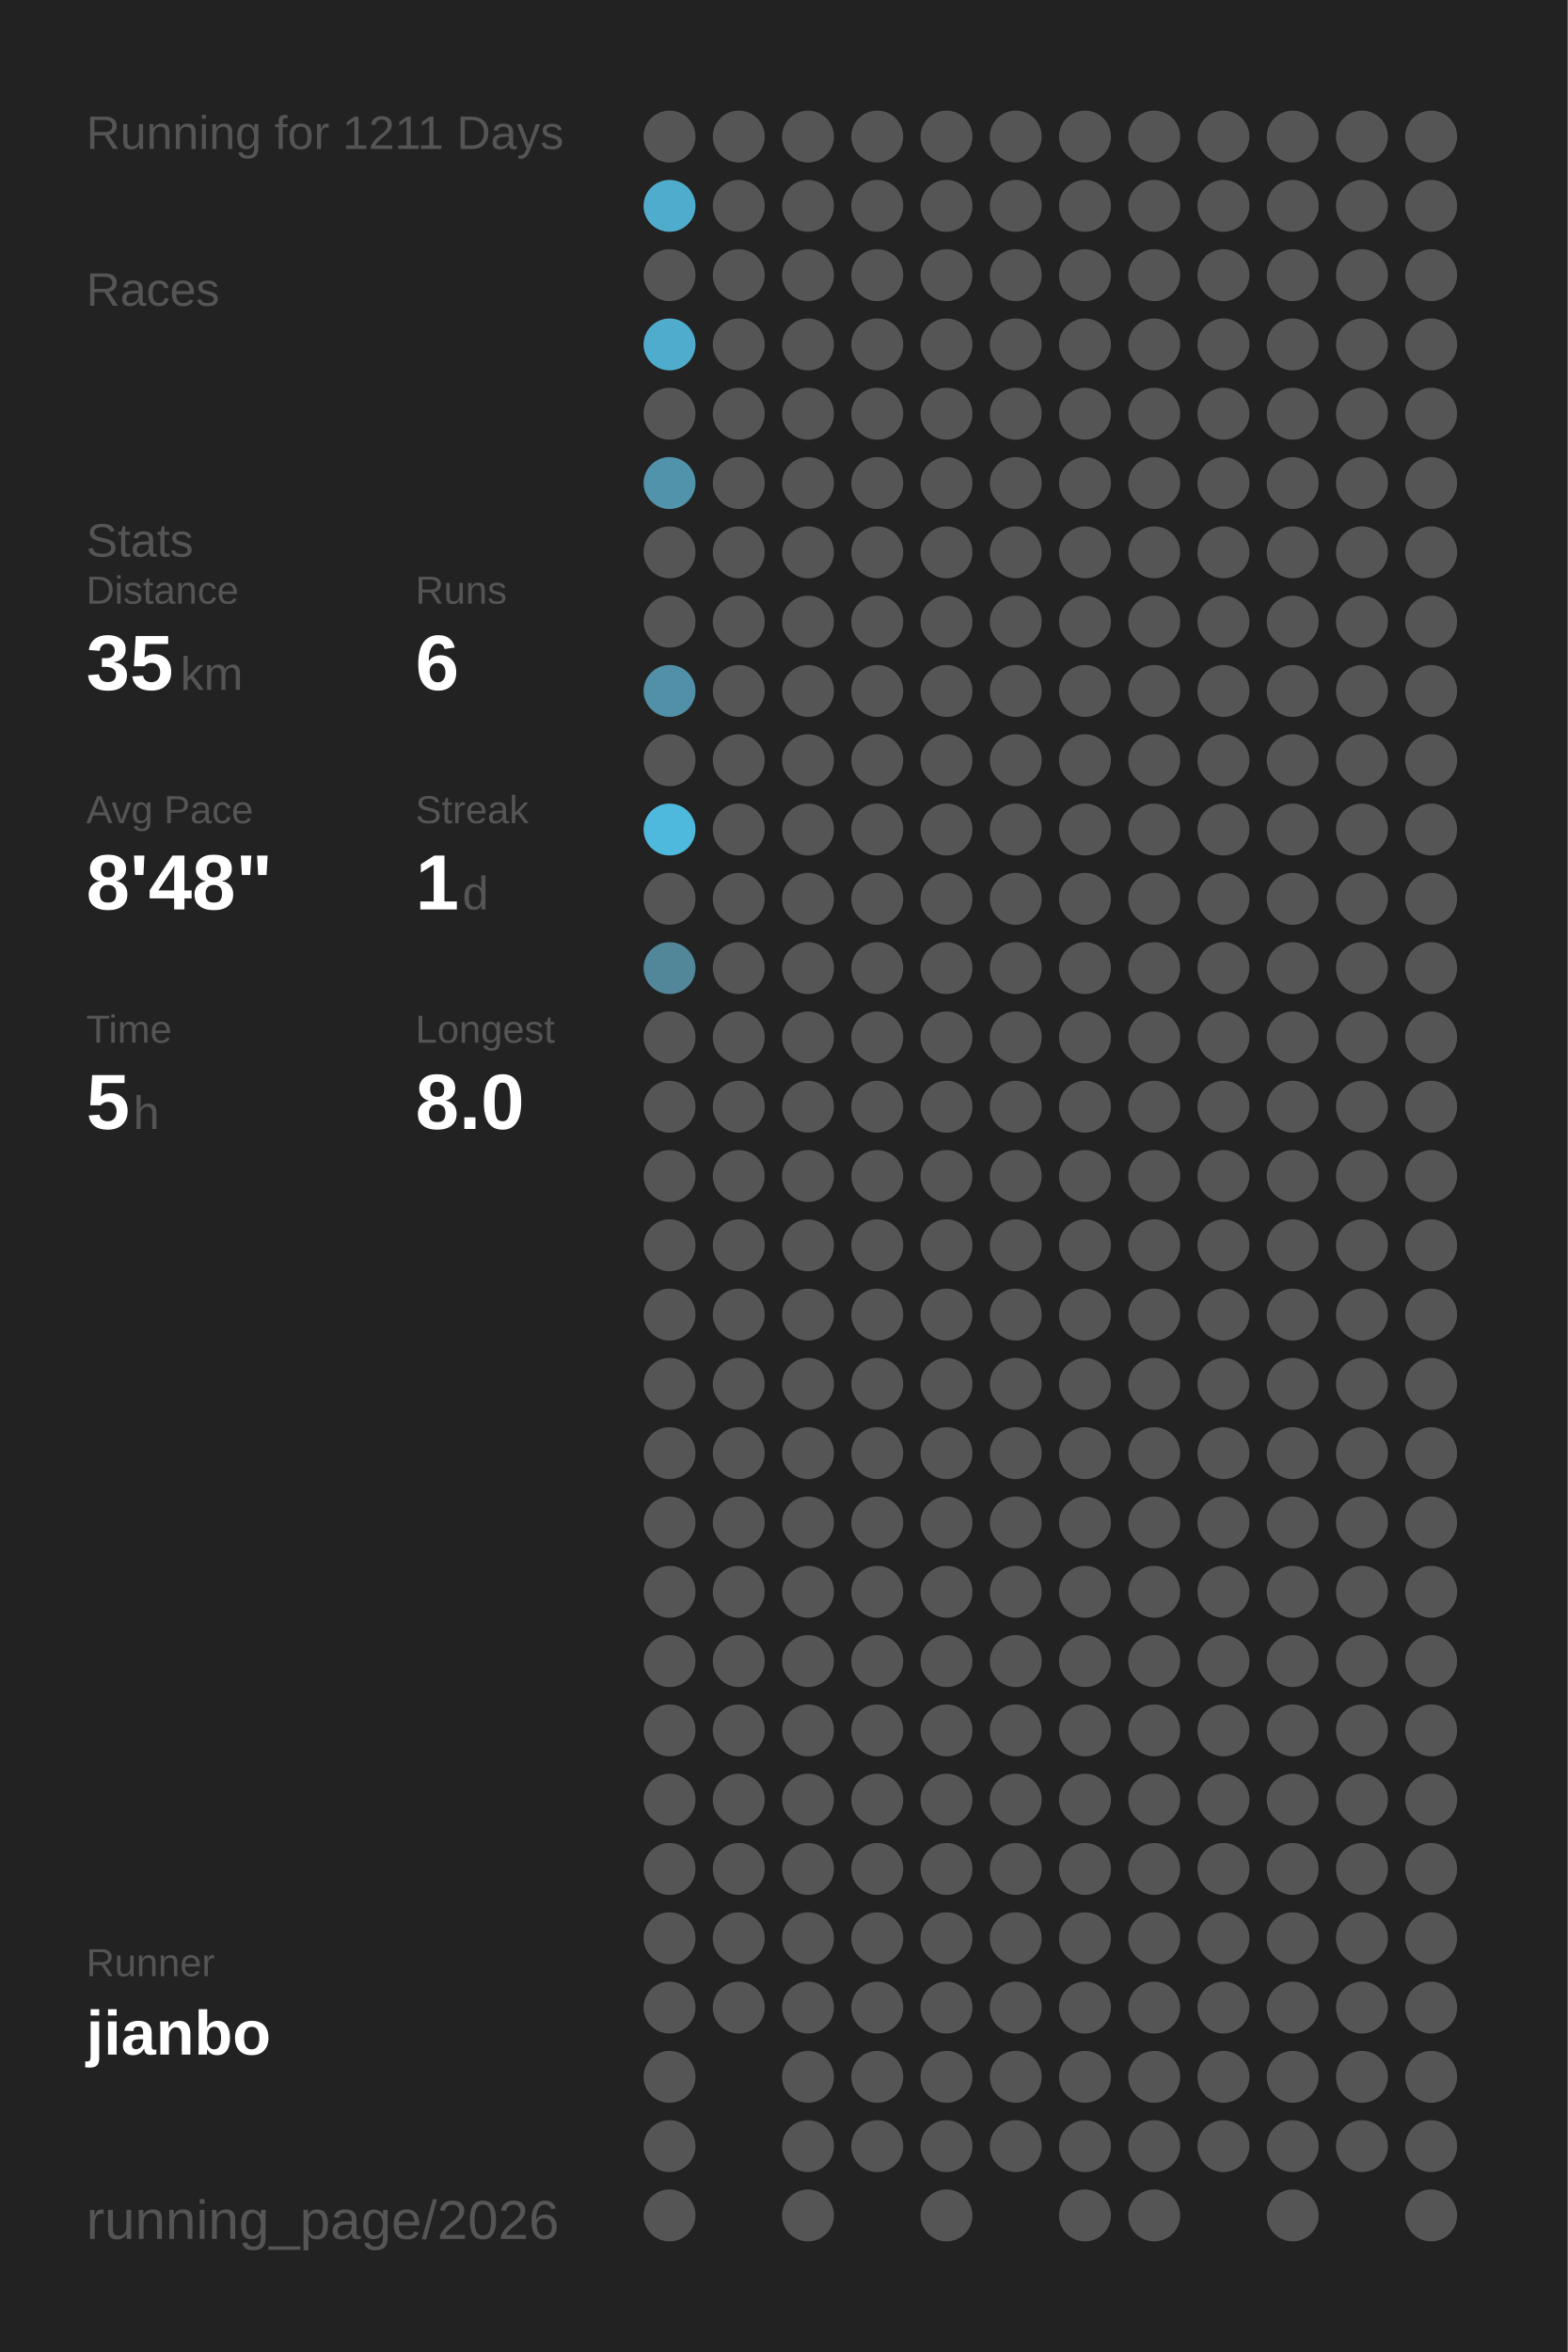
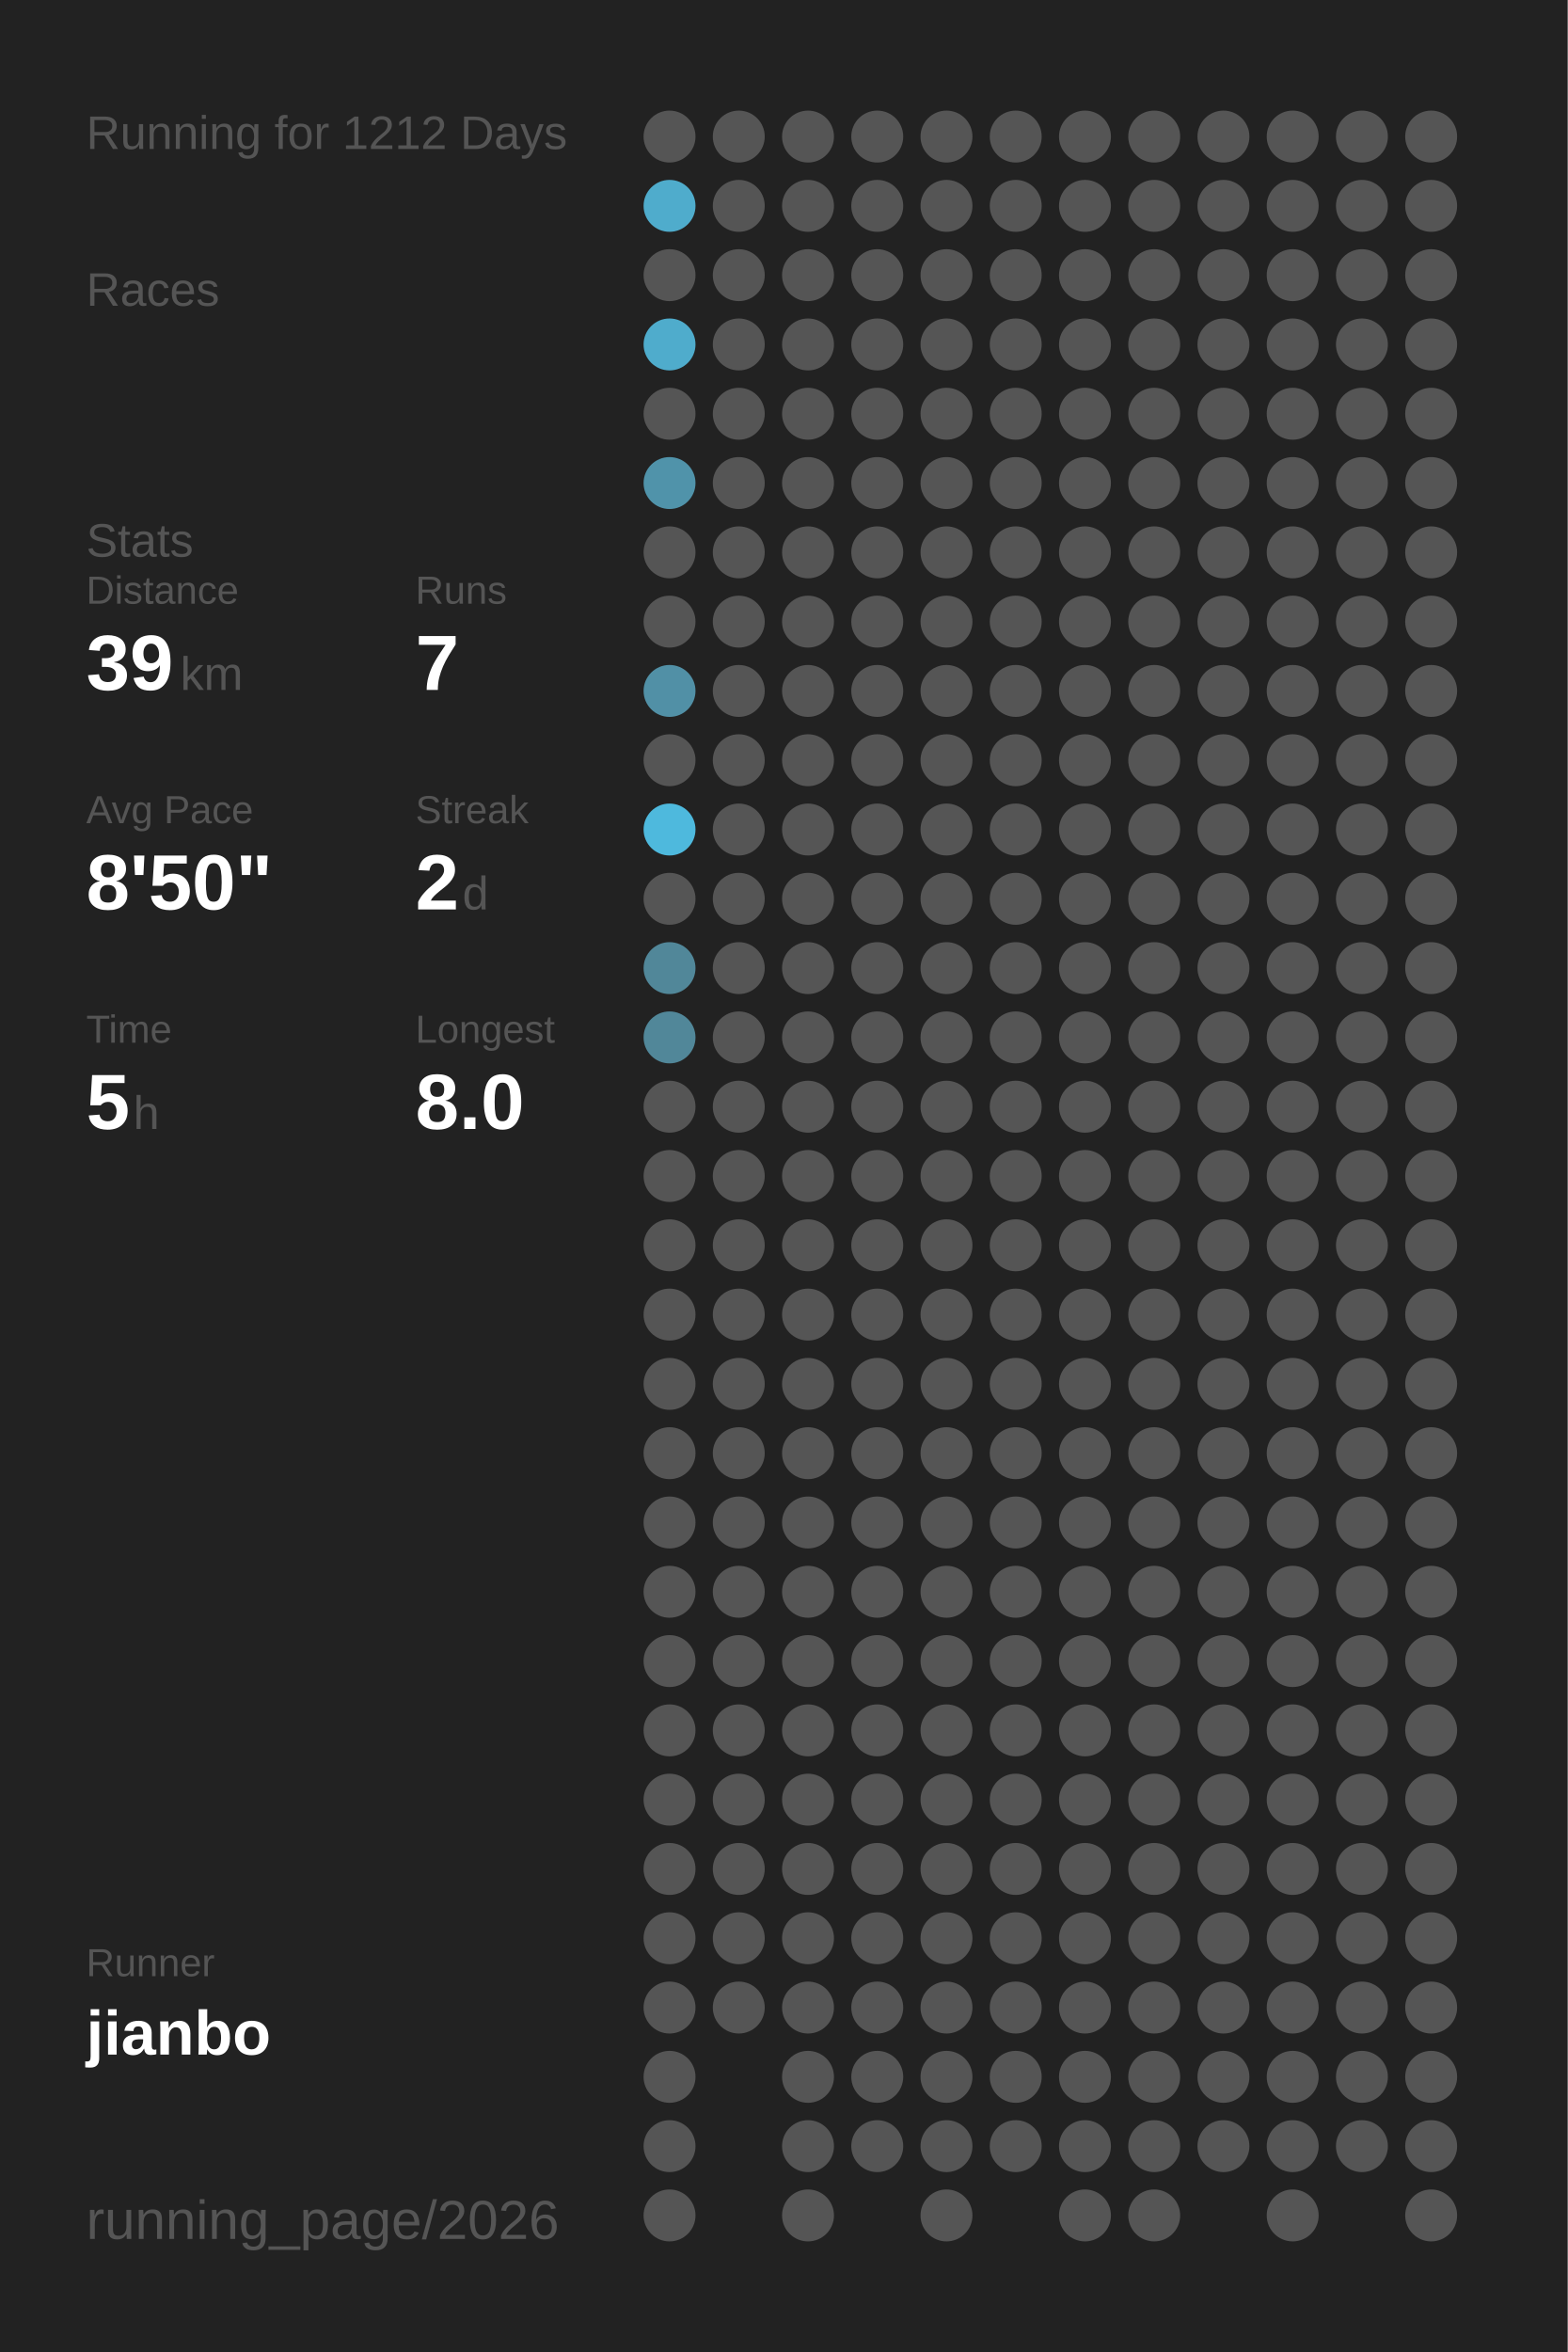
<svg xmlns="http://www.w3.org/2000/svg" baseProfile="full" height="300mm" version="1.1" viewBox="0,0,200,300" width="200mm">
  <defs />
  <rect fill="#222222" height="300" width="200" x="0" y="0" />
-   <text fill="#555555" style="font-size:6px; font-family:Arial;" x="11" y="19">Running for 1211 Days</text>
+   <text fill="#555555" style="font-size:6px; font-family:Arial;" x="11" y="19">Running for 1212 Days</text>
  <text fill="#555555" style="font-size:6px; font-family:Arial;" x="11" y="39">Races</text>
  <text fill="#555555" style="font-size:6px; font-family:Arial;" x="11" y="71">Stats</text>
  <text fill="#555555" style="font-size:5px; font-family:Arial;" x="11" y="77">Distance</text>
-   <text fill="#FFFFFF" style="font-size:10px; font-family:Arial; font-weight:bold;" x="11" y="88">35</text>
+   <text fill="#FFFFFF" style="font-size:10px; font-family:Arial; font-weight:bold;" x="11" y="88">39</text>
  <text fill="#555555" style="font-size:6px; font-family:Arial;" x="23" y="88">km</text>
  <text fill="#555555" style="font-size:5px; font-family:Arial;" x="53" y="77">Runs</text>
-   <text fill="#FFFFFF" style="font-size:10px; font-family:Arial; font-weight:bold;" x="53" y="88">6</text>
+   <text fill="#FFFFFF" style="font-size:10px; font-family:Arial; font-weight:bold;" x="53" y="88">7</text>
  <text fill="#555555" style="font-size:5px; font-family:Arial;" x="11" y="105">Avg Pace</text>
-   <text fill="#FFFFFF" style="font-size:10px; font-family:Arial; font-weight:bold;" x="11" y="116">8'48"</text>
+   <text fill="#FFFFFF" style="font-size:10px; font-family:Arial; font-weight:bold;" x="11" y="116">8'50"</text>
  <text fill="#555555" style="font-size:5px; font-family:Arial;" x="53" y="105">Streak</text>
-   <text fill="#FFFFFF" style="font-size:10px; font-family:Arial; font-weight:bold;" x="53" y="116">1</text>
+   <text fill="#FFFFFF" style="font-size:10px; font-family:Arial; font-weight:bold;" x="53" y="116">2</text>
  <text fill="#555555" style="font-size:6px; font-family:Arial;" x="59" y="116">d</text>
  <text fill="#555555" style="font-size:5px; font-family:Arial;" x="11" y="133">Time</text>
  <text fill="#FFFFFF" style="font-size:10px; font-family:Arial; font-weight:bold;" x="11" y="144">5</text>
  <text fill="#555555" style="font-size:6px; font-family:Arial;" x="17" y="144">h</text>
  <text fill="#555555" style="font-size:5px; font-family:Arial;" x="53" y="133">Longest</text>
  <text fill="#FFFFFF" style="font-size:10px; font-family:Arial; font-weight:bold;" x="53" y="144">8.0</text>
  <text fill="#555555" style="font-size:5px; font-family:Arial;" x="11" y="252.065">Runner</text>
  <text fill="#FFFFFF" style="font-size:8px; font-family:Arial; font-weight:bold;" x="11" y="262.065">jianbo</text>
  <text fill="#555555" style="font-size:7px; font-family:Arial;" x="11" y="285.581">running_page/2026</text>
  <circle cx="85.417" cy="17.419" fill="#555555" r="3.312" />
  <circle cx="85.417" cy="26.258" fill="#4faccc" r="3.312" />
  <circle cx="85.417" cy="35.097" fill="#555555" r="3.312" />
  <circle cx="85.417" cy="43.935" fill="#4faccc" r="3.312" />
  <circle cx="85.417" cy="52.774" fill="#555555" r="3.312" />
  <circle cx="85.417" cy="61.613" fill="#5093aa" r="3.312" />
  <circle cx="85.417" cy="70.452" fill="#555555" r="3.312" />
  <circle cx="85.417" cy="79.29" fill="#555555" r="3.312" />
  <circle cx="85.417" cy="88.129" fill="#5190a6" r="3.312" />
  <circle cx="85.417" cy="96.968" fill="#555555" r="3.312" />
  <circle cx="85.417" cy="105.806" fill="#4eb9dd" r="3.312" />
  <circle cx="85.417" cy="114.645" fill="#555555" r="3.312" />
  <circle cx="85.417" cy="123.484" fill="#518799" r="3.312" />
-   <circle cx="85.417" cy="132.323" fill="#555555" r="3.312" />
+   <circle cx="85.417" cy="132.323" fill="#518799" r="3.312" />
  <circle cx="85.417" cy="141.161" fill="#555555" r="3.312" />
  <circle cx="85.417" cy="150" fill="#555555" r="3.312" />
  <circle cx="85.417" cy="158.839" fill="#555555" r="3.312" />
  <circle cx="85.417" cy="167.677" fill="#555555" r="3.312" />
  <circle cx="85.417" cy="176.516" fill="#555555" r="3.312" />
  <circle cx="85.417" cy="185.355" fill="#555555" r="3.312" />
  <circle cx="85.417" cy="194.194" fill="#555555" r="3.312" />
  <circle cx="85.417" cy="203.032" fill="#555555" r="3.312" />
  <circle cx="85.417" cy="211.871" fill="#555555" r="3.312" />
  <circle cx="85.417" cy="220.71" fill="#555555" r="3.312" />
  <circle cx="85.417" cy="229.548" fill="#555555" r="3.312" />
  <circle cx="85.417" cy="238.387" fill="#555555" r="3.312" />
  <circle cx="85.417" cy="247.226" fill="#555555" r="3.312" />
  <circle cx="85.417" cy="256.065" fill="#555555" r="3.312" />
  <circle cx="85.417" cy="264.903" fill="#555555" r="3.312" />
  <circle cx="85.417" cy="273.742" fill="#555555" r="3.312" />
  <circle cx="85.417" cy="282.581" fill="#555555" r="3.312" />
  <circle cx="94.25" cy="17.419" fill="#555555" r="3.312" />
  <circle cx="94.25" cy="26.258" fill="#555555" r="3.312" />
  <circle cx="94.25" cy="35.097" fill="#555555" r="3.312" />
  <circle cx="94.25" cy="43.935" fill="#555555" r="3.312" />
  <circle cx="94.25" cy="52.774" fill="#555555" r="3.312" />
  <circle cx="94.25" cy="61.613" fill="#555555" r="3.312" />
  <circle cx="94.25" cy="70.452" fill="#555555" r="3.312" />
  <circle cx="94.25" cy="79.29" fill="#555555" r="3.312" />
  <circle cx="94.25" cy="88.129" fill="#555555" r="3.312" />
  <circle cx="94.25" cy="96.968" fill="#555555" r="3.312" />
  <circle cx="94.25" cy="105.806" fill="#555555" r="3.312" />
  <circle cx="94.25" cy="114.645" fill="#555555" r="3.312" />
  <circle cx="94.25" cy="123.484" fill="#555555" r="3.312" />
  <circle cx="94.25" cy="132.323" fill="#555555" r="3.312" />
  <circle cx="94.25" cy="141.161" fill="#555555" r="3.312" />
  <circle cx="94.25" cy="150" fill="#555555" r="3.312" />
  <circle cx="94.25" cy="158.839" fill="#555555" r="3.312" />
  <circle cx="94.25" cy="167.677" fill="#555555" r="3.312" />
  <circle cx="94.25" cy="176.516" fill="#555555" r="3.312" />
  <circle cx="94.25" cy="185.355" fill="#555555" r="3.312" />
  <circle cx="94.25" cy="194.194" fill="#555555" r="3.312" />
  <circle cx="94.25" cy="203.032" fill="#555555" r="3.312" />
  <circle cx="94.25" cy="211.871" fill="#555555" r="3.312" />
  <circle cx="94.25" cy="220.71" fill="#555555" r="3.312" />
  <circle cx="94.25" cy="229.548" fill="#555555" r="3.312" />
  <circle cx="94.25" cy="238.387" fill="#555555" r="3.312" />
  <circle cx="94.25" cy="247.226" fill="#555555" r="3.312" />
  <circle cx="94.25" cy="256.065" fill="#555555" r="3.312" />
  <circle cx="103.083" cy="17.419" fill="#555555" r="3.312" />
  <circle cx="103.083" cy="26.258" fill="#555555" r="3.312" />
  <circle cx="103.083" cy="35.097" fill="#555555" r="3.312" />
  <circle cx="103.083" cy="43.935" fill="#555555" r="3.312" />
  <circle cx="103.083" cy="52.774" fill="#555555" r="3.312" />
  <circle cx="103.083" cy="61.613" fill="#555555" r="3.312" />
  <circle cx="103.083" cy="70.452" fill="#555555" r="3.312" />
  <circle cx="103.083" cy="79.29" fill="#555555" r="3.312" />
  <circle cx="103.083" cy="88.129" fill="#555555" r="3.312" />
  <circle cx="103.083" cy="96.968" fill="#555555" r="3.312" />
  <circle cx="103.083" cy="105.806" fill="#555555" r="3.312" />
  <circle cx="103.083" cy="114.645" fill="#555555" r="3.312" />
  <circle cx="103.083" cy="123.484" fill="#555555" r="3.312" />
  <circle cx="103.083" cy="132.323" fill="#555555" r="3.312" />
  <circle cx="103.083" cy="141.161" fill="#555555" r="3.312" />
  <circle cx="103.083" cy="150" fill="#555555" r="3.312" />
  <circle cx="103.083" cy="158.839" fill="#555555" r="3.312" />
  <circle cx="103.083" cy="167.677" fill="#555555" r="3.312" />
  <circle cx="103.083" cy="176.516" fill="#555555" r="3.312" />
  <circle cx="103.083" cy="185.355" fill="#555555" r="3.312" />
  <circle cx="103.083" cy="194.194" fill="#555555" r="3.312" />
  <circle cx="103.083" cy="203.032" fill="#555555" r="3.312" />
  <circle cx="103.083" cy="211.871" fill="#555555" r="3.312" />
  <circle cx="103.083" cy="220.71" fill="#555555" r="3.312" />
  <circle cx="103.083" cy="229.548" fill="#555555" r="3.312" />
  <circle cx="103.083" cy="238.387" fill="#555555" r="3.312" />
  <circle cx="103.083" cy="247.226" fill="#555555" r="3.312" />
  <circle cx="103.083" cy="256.065" fill="#555555" r="3.312" />
  <circle cx="103.083" cy="264.903" fill="#555555" r="3.312" />
  <circle cx="103.083" cy="273.742" fill="#555555" r="3.312" />
  <circle cx="103.083" cy="282.581" fill="#555555" r="3.312" />
  <circle cx="111.917" cy="17.419" fill="#555555" r="3.312" />
  <circle cx="111.917" cy="26.258" fill="#555555" r="3.312" />
  <circle cx="111.917" cy="35.097" fill="#555555" r="3.312" />
  <circle cx="111.917" cy="43.935" fill="#555555" r="3.312" />
  <circle cx="111.917" cy="52.774" fill="#555555" r="3.312" />
  <circle cx="111.917" cy="61.613" fill="#555555" r="3.312" />
  <circle cx="111.917" cy="70.452" fill="#555555" r="3.312" />
  <circle cx="111.917" cy="79.29" fill="#555555" r="3.312" />
  <circle cx="111.917" cy="88.129" fill="#555555" r="3.312" />
  <circle cx="111.917" cy="96.968" fill="#555555" r="3.312" />
  <circle cx="111.917" cy="105.806" fill="#555555" r="3.312" />
  <circle cx="111.917" cy="114.645" fill="#555555" r="3.312" />
  <circle cx="111.917" cy="123.484" fill="#555555" r="3.312" />
  <circle cx="111.917" cy="132.323" fill="#555555" r="3.312" />
  <circle cx="111.917" cy="141.161" fill="#555555" r="3.312" />
  <circle cx="111.917" cy="150" fill="#555555" r="3.312" />
  <circle cx="111.917" cy="158.839" fill="#555555" r="3.312" />
  <circle cx="111.917" cy="167.677" fill="#555555" r="3.312" />
  <circle cx="111.917" cy="176.516" fill="#555555" r="3.312" />
  <circle cx="111.917" cy="185.355" fill="#555555" r="3.312" />
  <circle cx="111.917" cy="194.194" fill="#555555" r="3.312" />
  <circle cx="111.917" cy="203.032" fill="#555555" r="3.312" />
  <circle cx="111.917" cy="211.871" fill="#555555" r="3.312" />
  <circle cx="111.917" cy="220.71" fill="#555555" r="3.312" />
  <circle cx="111.917" cy="229.548" fill="#555555" r="3.312" />
  <circle cx="111.917" cy="238.387" fill="#555555" r="3.312" />
  <circle cx="111.917" cy="247.226" fill="#555555" r="3.312" />
  <circle cx="111.917" cy="256.065" fill="#555555" r="3.312" />
  <circle cx="111.917" cy="264.903" fill="#555555" r="3.312" />
  <circle cx="111.917" cy="273.742" fill="#555555" r="3.312" />
  <circle cx="120.75" cy="17.419" fill="#555555" r="3.312" />
  <circle cx="120.75" cy="26.258" fill="#555555" r="3.312" />
  <circle cx="120.75" cy="35.097" fill="#555555" r="3.312" />
  <circle cx="120.75" cy="43.935" fill="#555555" r="3.312" />
  <circle cx="120.75" cy="52.774" fill="#555555" r="3.312" />
  <circle cx="120.75" cy="61.613" fill="#555555" r="3.312" />
  <circle cx="120.75" cy="70.452" fill="#555555" r="3.312" />
  <circle cx="120.75" cy="79.29" fill="#555555" r="3.312" />
  <circle cx="120.75" cy="88.129" fill="#555555" r="3.312" />
  <circle cx="120.75" cy="96.968" fill="#555555" r="3.312" />
  <circle cx="120.75" cy="105.806" fill="#555555" r="3.312" />
  <circle cx="120.75" cy="114.645" fill="#555555" r="3.312" />
  <circle cx="120.75" cy="123.484" fill="#555555" r="3.312" />
  <circle cx="120.75" cy="132.323" fill="#555555" r="3.312" />
  <circle cx="120.75" cy="141.161" fill="#555555" r="3.312" />
  <circle cx="120.75" cy="150" fill="#555555" r="3.312" />
  <circle cx="120.75" cy="158.839" fill="#555555" r="3.312" />
  <circle cx="120.75" cy="167.677" fill="#555555" r="3.312" />
  <circle cx="120.75" cy="176.516" fill="#555555" r="3.312" />
  <circle cx="120.75" cy="185.355" fill="#555555" r="3.312" />
  <circle cx="120.75" cy="194.194" fill="#555555" r="3.312" />
  <circle cx="120.75" cy="203.032" fill="#555555" r="3.312" />
  <circle cx="120.75" cy="211.871" fill="#555555" r="3.312" />
  <circle cx="120.75" cy="220.71" fill="#555555" r="3.312" />
  <circle cx="120.75" cy="229.548" fill="#555555" r="3.312" />
  <circle cx="120.75" cy="238.387" fill="#555555" r="3.312" />
  <circle cx="120.75" cy="247.226" fill="#555555" r="3.312" />
  <circle cx="120.75" cy="256.065" fill="#555555" r="3.312" />
  <circle cx="120.75" cy="264.903" fill="#555555" r="3.312" />
  <circle cx="120.75" cy="273.742" fill="#555555" r="3.312" />
  <circle cx="120.75" cy="282.581" fill="#555555" r="3.312" />
  <circle cx="129.583" cy="17.419" fill="#555555" r="3.312" />
  <circle cx="129.583" cy="26.258" fill="#555555" r="3.312" />
  <circle cx="129.583" cy="35.097" fill="#555555" r="3.312" />
  <circle cx="129.583" cy="43.935" fill="#555555" r="3.312" />
  <circle cx="129.583" cy="52.774" fill="#555555" r="3.312" />
  <circle cx="129.583" cy="61.613" fill="#555555" r="3.312" />
  <circle cx="129.583" cy="70.452" fill="#555555" r="3.312" />
  <circle cx="129.583" cy="79.29" fill="#555555" r="3.312" />
  <circle cx="129.583" cy="88.129" fill="#555555" r="3.312" />
  <circle cx="129.583" cy="96.968" fill="#555555" r="3.312" />
  <circle cx="129.583" cy="105.806" fill="#555555" r="3.312" />
  <circle cx="129.583" cy="114.645" fill="#555555" r="3.312" />
  <circle cx="129.583" cy="123.484" fill="#555555" r="3.312" />
  <circle cx="129.583" cy="132.323" fill="#555555" r="3.312" />
  <circle cx="129.583" cy="141.161" fill="#555555" r="3.312" />
  <circle cx="129.583" cy="150" fill="#555555" r="3.312" />
  <circle cx="129.583" cy="158.839" fill="#555555" r="3.312" />
  <circle cx="129.583" cy="167.677" fill="#555555" r="3.312" />
  <circle cx="129.583" cy="176.516" fill="#555555" r="3.312" />
  <circle cx="129.583" cy="185.355" fill="#555555" r="3.312" />
  <circle cx="129.583" cy="194.194" fill="#555555" r="3.312" />
  <circle cx="129.583" cy="203.032" fill="#555555" r="3.312" />
  <circle cx="129.583" cy="211.871" fill="#555555" r="3.312" />
  <circle cx="129.583" cy="220.71" fill="#555555" r="3.312" />
  <circle cx="129.583" cy="229.548" fill="#555555" r="3.312" />
  <circle cx="129.583" cy="238.387" fill="#555555" r="3.312" />
  <circle cx="129.583" cy="247.226" fill="#555555" r="3.312" />
  <circle cx="129.583" cy="256.065" fill="#555555" r="3.312" />
  <circle cx="129.583" cy="264.903" fill="#555555" r="3.312" />
  <circle cx="129.583" cy="273.742" fill="#555555" r="3.312" />
  <circle cx="138.417" cy="17.419" fill="#555555" r="3.312" />
  <circle cx="138.417" cy="26.258" fill="#555555" r="3.312" />
  <circle cx="138.417" cy="35.097" fill="#555555" r="3.312" />
  <circle cx="138.417" cy="43.935" fill="#555555" r="3.312" />
  <circle cx="138.417" cy="52.774" fill="#555555" r="3.312" />
  <circle cx="138.417" cy="61.613" fill="#555555" r="3.312" />
  <circle cx="138.417" cy="70.452" fill="#555555" r="3.312" />
  <circle cx="138.417" cy="79.29" fill="#555555" r="3.312" />
  <circle cx="138.417" cy="88.129" fill="#555555" r="3.312" />
  <circle cx="138.417" cy="96.968" fill="#555555" r="3.312" />
  <circle cx="138.417" cy="105.806" fill="#555555" r="3.312" />
  <circle cx="138.417" cy="114.645" fill="#555555" r="3.312" />
  <circle cx="138.417" cy="123.484" fill="#555555" r="3.312" />
  <circle cx="138.417" cy="132.323" fill="#555555" r="3.312" />
  <circle cx="138.417" cy="141.161" fill="#555555" r="3.312" />
  <circle cx="138.417" cy="150" fill="#555555" r="3.312" />
  <circle cx="138.417" cy="158.839" fill="#555555" r="3.312" />
  <circle cx="138.417" cy="167.677" fill="#555555" r="3.312" />
  <circle cx="138.417" cy="176.516" fill="#555555" r="3.312" />
  <circle cx="138.417" cy="185.355" fill="#555555" r="3.312" />
  <circle cx="138.417" cy="194.194" fill="#555555" r="3.312" />
  <circle cx="138.417" cy="203.032" fill="#555555" r="3.312" />
  <circle cx="138.417" cy="211.871" fill="#555555" r="3.312" />
  <circle cx="138.417" cy="220.71" fill="#555555" r="3.312" />
  <circle cx="138.417" cy="229.548" fill="#555555" r="3.312" />
  <circle cx="138.417" cy="238.387" fill="#555555" r="3.312" />
  <circle cx="138.417" cy="247.226" fill="#555555" r="3.312" />
  <circle cx="138.417" cy="256.065" fill="#555555" r="3.312" />
  <circle cx="138.417" cy="264.903" fill="#555555" r="3.312" />
  <circle cx="138.417" cy="273.742" fill="#555555" r="3.312" />
  <circle cx="138.417" cy="282.581" fill="#555555" r="3.312" />
  <circle cx="147.25" cy="17.419" fill="#555555" r="3.312" />
  <circle cx="147.25" cy="26.258" fill="#555555" r="3.312" />
  <circle cx="147.25" cy="35.097" fill="#555555" r="3.312" />
  <circle cx="147.25" cy="43.935" fill="#555555" r="3.312" />
  <circle cx="147.25" cy="52.774" fill="#555555" r="3.312" />
  <circle cx="147.25" cy="61.613" fill="#555555" r="3.312" />
  <circle cx="147.25" cy="70.452" fill="#555555" r="3.312" />
  <circle cx="147.25" cy="79.29" fill="#555555" r="3.312" />
  <circle cx="147.25" cy="88.129" fill="#555555" r="3.312" />
  <circle cx="147.25" cy="96.968" fill="#555555" r="3.312" />
  <circle cx="147.25" cy="105.806" fill="#555555" r="3.312" />
  <circle cx="147.25" cy="114.645" fill="#555555" r="3.312" />
  <circle cx="147.25" cy="123.484" fill="#555555" r="3.312" />
  <circle cx="147.25" cy="132.323" fill="#555555" r="3.312" />
  <circle cx="147.25" cy="141.161" fill="#555555" r="3.312" />
  <circle cx="147.25" cy="150" fill="#555555" r="3.312" />
  <circle cx="147.25" cy="158.839" fill="#555555" r="3.312" />
  <circle cx="147.25" cy="167.677" fill="#555555" r="3.312" />
  <circle cx="147.25" cy="176.516" fill="#555555" r="3.312" />
  <circle cx="147.25" cy="185.355" fill="#555555" r="3.312" />
  <circle cx="147.25" cy="194.194" fill="#555555" r="3.312" />
  <circle cx="147.25" cy="203.032" fill="#555555" r="3.312" />
  <circle cx="147.25" cy="211.871" fill="#555555" r="3.312" />
  <circle cx="147.25" cy="220.71" fill="#555555" r="3.312" />
  <circle cx="147.25" cy="229.548" fill="#555555" r="3.312" />
  <circle cx="147.25" cy="238.387" fill="#555555" r="3.312" />
  <circle cx="147.25" cy="247.226" fill="#555555" r="3.312" />
  <circle cx="147.25" cy="256.065" fill="#555555" r="3.312" />
  <circle cx="147.25" cy="264.903" fill="#555555" r="3.312" />
  <circle cx="147.25" cy="273.742" fill="#555555" r="3.312" />
  <circle cx="147.25" cy="282.581" fill="#555555" r="3.312" />
  <circle cx="156.083" cy="17.419" fill="#555555" r="3.312" />
  <circle cx="156.083" cy="26.258" fill="#555555" r="3.312" />
  <circle cx="156.083" cy="35.097" fill="#555555" r="3.312" />
  <circle cx="156.083" cy="43.935" fill="#555555" r="3.312" />
  <circle cx="156.083" cy="52.774" fill="#555555" r="3.312" />
  <circle cx="156.083" cy="61.613" fill="#555555" r="3.312" />
  <circle cx="156.083" cy="70.452" fill="#555555" r="3.312" />
  <circle cx="156.083" cy="79.29" fill="#555555" r="3.312" />
  <circle cx="156.083" cy="88.129" fill="#555555" r="3.312" />
  <circle cx="156.083" cy="96.968" fill="#555555" r="3.312" />
  <circle cx="156.083" cy="105.806" fill="#555555" r="3.312" />
  <circle cx="156.083" cy="114.645" fill="#555555" r="3.312" />
  <circle cx="156.083" cy="123.484" fill="#555555" r="3.312" />
  <circle cx="156.083" cy="132.323" fill="#555555" r="3.312" />
  <circle cx="156.083" cy="141.161" fill="#555555" r="3.312" />
  <circle cx="156.083" cy="150" fill="#555555" r="3.312" />
  <circle cx="156.083" cy="158.839" fill="#555555" r="3.312" />
  <circle cx="156.083" cy="167.677" fill="#555555" r="3.312" />
  <circle cx="156.083" cy="176.516" fill="#555555" r="3.312" />
  <circle cx="156.083" cy="185.355" fill="#555555" r="3.312" />
  <circle cx="156.083" cy="194.194" fill="#555555" r="3.312" />
  <circle cx="156.083" cy="203.032" fill="#555555" r="3.312" />
  <circle cx="156.083" cy="211.871" fill="#555555" r="3.312" />
  <circle cx="156.083" cy="220.71" fill="#555555" r="3.312" />
  <circle cx="156.083" cy="229.548" fill="#555555" r="3.312" />
  <circle cx="156.083" cy="238.387" fill="#555555" r="3.312" />
  <circle cx="156.083" cy="247.226" fill="#555555" r="3.312" />
  <circle cx="156.083" cy="256.065" fill="#555555" r="3.312" />
  <circle cx="156.083" cy="264.903" fill="#555555" r="3.312" />
  <circle cx="156.083" cy="273.742" fill="#555555" r="3.312" />
  <circle cx="164.917" cy="17.419" fill="#555555" r="3.312" />
  <circle cx="164.917" cy="26.258" fill="#555555" r="3.312" />
  <circle cx="164.917" cy="35.097" fill="#555555" r="3.312" />
  <circle cx="164.917" cy="43.935" fill="#555555" r="3.312" />
  <circle cx="164.917" cy="52.774" fill="#555555" r="3.312" />
  <circle cx="164.917" cy="61.613" fill="#555555" r="3.312" />
  <circle cx="164.917" cy="70.452" fill="#555555" r="3.312" />
  <circle cx="164.917" cy="79.29" fill="#555555" r="3.312" />
  <circle cx="164.917" cy="88.129" fill="#555555" r="3.312" />
  <circle cx="164.917" cy="96.968" fill="#555555" r="3.312" />
  <circle cx="164.917" cy="105.806" fill="#555555" r="3.312" />
  <circle cx="164.917" cy="114.645" fill="#555555" r="3.312" />
  <circle cx="164.917" cy="123.484" fill="#555555" r="3.312" />
  <circle cx="164.917" cy="132.323" fill="#555555" r="3.312" />
  <circle cx="164.917" cy="141.161" fill="#555555" r="3.312" />
  <circle cx="164.917" cy="150" fill="#555555" r="3.312" />
  <circle cx="164.917" cy="158.839" fill="#555555" r="3.312" />
  <circle cx="164.917" cy="167.677" fill="#555555" r="3.312" />
  <circle cx="164.917" cy="176.516" fill="#555555" r="3.312" />
  <circle cx="164.917" cy="185.355" fill="#555555" r="3.312" />
  <circle cx="164.917" cy="194.194" fill="#555555" r="3.312" />
  <circle cx="164.917" cy="203.032" fill="#555555" r="3.312" />
  <circle cx="164.917" cy="211.871" fill="#555555" r="3.312" />
  <circle cx="164.917" cy="220.71" fill="#555555" r="3.312" />
  <circle cx="164.917" cy="229.548" fill="#555555" r="3.312" />
  <circle cx="164.917" cy="238.387" fill="#555555" r="3.312" />
  <circle cx="164.917" cy="247.226" fill="#555555" r="3.312" />
  <circle cx="164.917" cy="256.065" fill="#555555" r="3.312" />
  <circle cx="164.917" cy="264.903" fill="#555555" r="3.312" />
  <circle cx="164.917" cy="273.742" fill="#555555" r="3.312" />
  <circle cx="164.917" cy="282.581" fill="#555555" r="3.312" />
  <circle cx="173.75" cy="17.419" fill="#555555" r="3.312" />
  <circle cx="173.75" cy="26.258" fill="#555555" r="3.312" />
  <circle cx="173.75" cy="35.097" fill="#555555" r="3.312" />
  <circle cx="173.75" cy="43.935" fill="#555555" r="3.312" />
  <circle cx="173.75" cy="52.774" fill="#555555" r="3.312" />
  <circle cx="173.75" cy="61.613" fill="#555555" r="3.312" />
  <circle cx="173.75" cy="70.452" fill="#555555" r="3.312" />
  <circle cx="173.75" cy="79.29" fill="#555555" r="3.312" />
  <circle cx="173.75" cy="88.129" fill="#555555" r="3.312" />
  <circle cx="173.75" cy="96.968" fill="#555555" r="3.312" />
  <circle cx="173.75" cy="105.806" fill="#555555" r="3.312" />
  <circle cx="173.75" cy="114.645" fill="#555555" r="3.312" />
  <circle cx="173.75" cy="123.484" fill="#555555" r="3.312" />
  <circle cx="173.75" cy="132.323" fill="#555555" r="3.312" />
  <circle cx="173.75" cy="141.161" fill="#555555" r="3.312" />
  <circle cx="173.75" cy="150" fill="#555555" r="3.312" />
  <circle cx="173.75" cy="158.839" fill="#555555" r="3.312" />
  <circle cx="173.75" cy="167.677" fill="#555555" r="3.312" />
  <circle cx="173.75" cy="176.516" fill="#555555" r="3.312" />
  <circle cx="173.75" cy="185.355" fill="#555555" r="3.312" />
  <circle cx="173.75" cy="194.194" fill="#555555" r="3.312" />
  <circle cx="173.75" cy="203.032" fill="#555555" r="3.312" />
  <circle cx="173.75" cy="211.871" fill="#555555" r="3.312" />
  <circle cx="173.75" cy="220.71" fill="#555555" r="3.312" />
  <circle cx="173.75" cy="229.548" fill="#555555" r="3.312" />
  <circle cx="173.75" cy="238.387" fill="#555555" r="3.312" />
  <circle cx="173.75" cy="247.226" fill="#555555" r="3.312" />
  <circle cx="173.75" cy="256.065" fill="#555555" r="3.312" />
  <circle cx="173.75" cy="264.903" fill="#555555" r="3.312" />
  <circle cx="173.75" cy="273.742" fill="#555555" r="3.312" />
  <circle cx="182.583" cy="17.419" fill="#555555" r="3.312" />
  <circle cx="182.583" cy="26.258" fill="#555555" r="3.312" />
  <circle cx="182.583" cy="35.097" fill="#555555" r="3.312" />
  <circle cx="182.583" cy="43.935" fill="#555555" r="3.312" />
  <circle cx="182.583" cy="52.774" fill="#555555" r="3.312" />
  <circle cx="182.583" cy="61.613" fill="#555555" r="3.312" />
  <circle cx="182.583" cy="70.452" fill="#555555" r="3.312" />
  <circle cx="182.583" cy="79.29" fill="#555555" r="3.312" />
  <circle cx="182.583" cy="88.129" fill="#555555" r="3.312" />
  <circle cx="182.583" cy="96.968" fill="#555555" r="3.312" />
  <circle cx="182.583" cy="105.806" fill="#555555" r="3.312" />
  <circle cx="182.583" cy="114.645" fill="#555555" r="3.312" />
  <circle cx="182.583" cy="123.484" fill="#555555" r="3.312" />
  <circle cx="182.583" cy="132.323" fill="#555555" r="3.312" />
  <circle cx="182.583" cy="141.161" fill="#555555" r="3.312" />
  <circle cx="182.583" cy="150" fill="#555555" r="3.312" />
  <circle cx="182.583" cy="158.839" fill="#555555" r="3.312" />
  <circle cx="182.583" cy="167.677" fill="#555555" r="3.312" />
  <circle cx="182.583" cy="176.516" fill="#555555" r="3.312" />
  <circle cx="182.583" cy="185.355" fill="#555555" r="3.312" />
  <circle cx="182.583" cy="194.194" fill="#555555" r="3.312" />
  <circle cx="182.583" cy="203.032" fill="#555555" r="3.312" />
  <circle cx="182.583" cy="211.871" fill="#555555" r="3.312" />
  <circle cx="182.583" cy="220.71" fill="#555555" r="3.312" />
  <circle cx="182.583" cy="229.548" fill="#555555" r="3.312" />
  <circle cx="182.583" cy="238.387" fill="#555555" r="3.312" />
  <circle cx="182.583" cy="247.226" fill="#555555" r="3.312" />
  <circle cx="182.583" cy="256.065" fill="#555555" r="3.312" />
  <circle cx="182.583" cy="264.903" fill="#555555" r="3.312" />
  <circle cx="182.583" cy="273.742" fill="#555555" r="3.312" />
  <circle cx="182.583" cy="282.581" fill="#555555" r="3.312" />
</svg>
